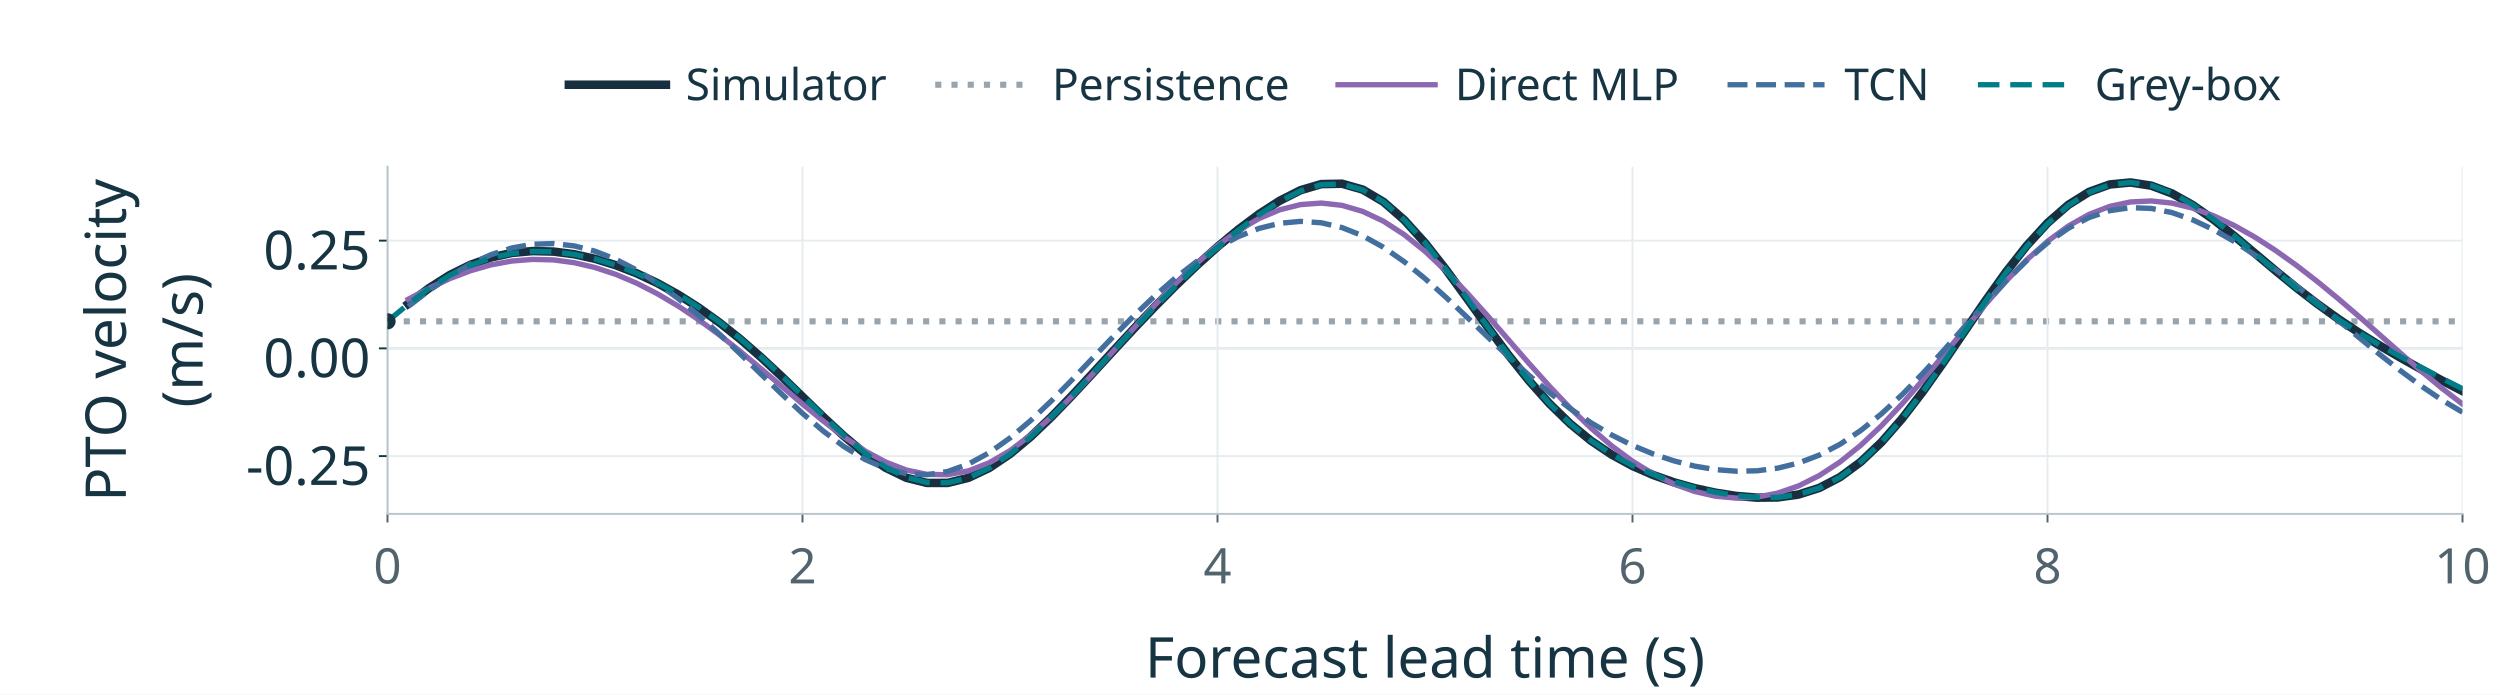
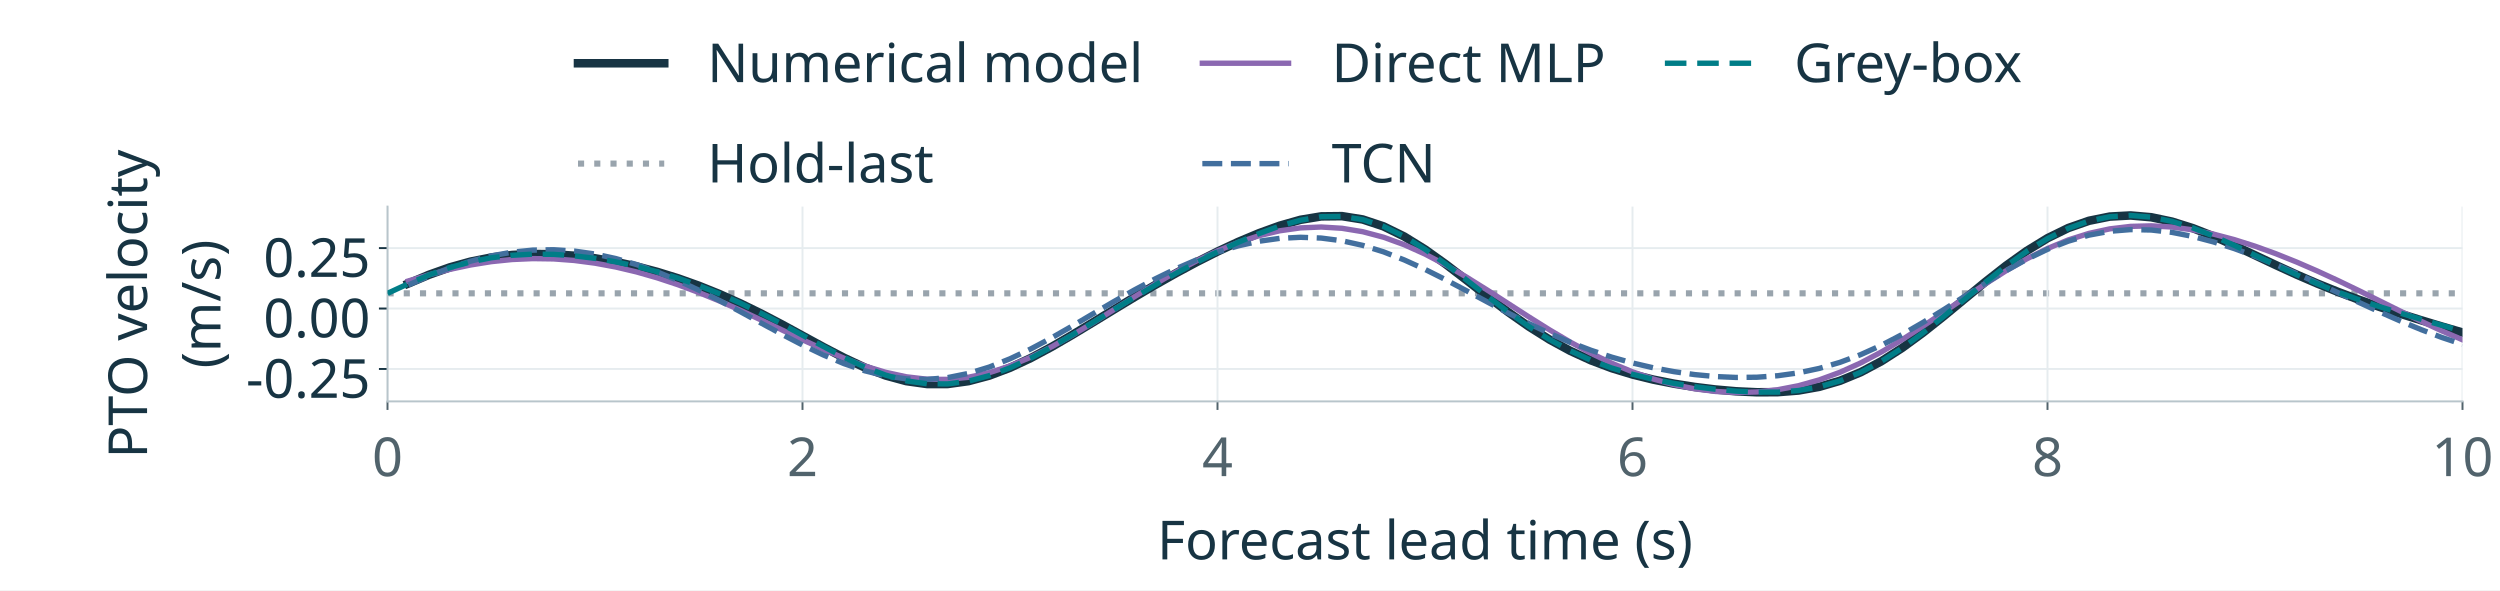
- <svg xmlns="http://www.w3.org/2000/svg" xmlns:xlink="http://www.w3.org/1999/xlink" width="1020.472pt" height="283.465pt" viewBox="0 0 1020.472 283.465" version="1.1">
+ <svg xmlns="http://www.w3.org/2000/svg" xmlns:xlink="http://www.w3.org/1999/xlink" width="1020.472pt" height="240.945pt" viewBox="0 0 1020.472 240.945" version="1.1">
  <defs>
    <style type="text/css">*{stroke-linejoin: round; stroke-linecap: butt}</style>
  </defs>
  <g id="figure_1">
    <g id="patch_1">
-       <path d="M 0 283.465  L 1020.472 283.465  L 1020.472 0  L 0 0  z " style="fill: #ffffff" />
+       <path d="M 0 240.945  L 1020.472 240.945  L 1020.472 0  L 0 0  z " style="fill: #ffffff" />
    </g>
    <g id="axes_1">
      <g id="patch_2">
-         <path d="M 158.173 209.764  L 1005.165 209.764  L 1005.165 68.031  L 158.173 68.031  z " style="fill: #ffffff" />
+         <path d="M 158.173 163.843  L 1005.165 163.843  L 1005.165 84.331  L 158.173 84.331  z " style="fill: #ffffff" />
      </g>
      <g id="line2d_1">
-         <path d="M 158.173 142.197  L 1005.165 142.197  " clip-path="url(#p8561086193)" style="fill: none; stroke: #cdd8dd; stroke-width: 0.8; stroke-linecap: square" />
-       </g>
-       <g id="line2d_2">
-         <path d="M 158.173 131.154  L 166.643 131.154  L 175.113 131.154  L 183.583 131.154  L 192.053 131.154  L 200.523 131.154  L 208.993 131.154  L 217.463 131.154  L 225.933 131.154  L 234.403 131.154  L 242.872 131.154  L 251.342 131.154  L 259.812 131.154  L 268.282 131.154  L 276.752 131.154  L 285.222 131.154  L 293.692 131.154  L 302.162 131.154  L 310.632 131.154  L 319.102 131.154  L 327.572 131.154  L 336.042 131.154  L 344.511 131.154  L 352.981 131.154  L 361.451 131.154  L 369.921 131.154  L 378.391 131.154  L 386.861 131.154  L 395.331 131.154  L 403.801 131.154  L 412.271 131.154  L 420.741 131.154  L 429.211 131.154  L 437.681 131.154  L 446.151 131.154  L 454.62 131.154  L 463.09 131.154  L 471.56 131.154  L 480.03 131.154  L 488.5 131.154  L 496.97 131.154  L 505.44 131.154  L 513.91 131.154  L 522.38 131.154  L 530.85 131.154  L 539.32 131.154  L 547.79 131.154  L 556.26 131.154  L 564.729 131.154  L 573.199 131.154  L 581.669 131.154  L 590.139 131.154  L 598.609 131.154  L 607.079 131.154  L 615.549 131.154  L 624.019 131.154  L 632.489 131.154  L 640.959 131.154  L 649.429 131.154  L 657.899 131.154  L 666.369 131.154  L 674.838 131.154  L 683.308 131.154  L 691.778 131.154  L 700.248 131.154  L 708.718 131.154  L 717.188 131.154  L 725.658 131.154  L 734.128 131.154  L 742.598 131.154  L 751.068 131.154  L 759.538 131.154  L 768.008 131.154  L 776.477 131.154  L 784.947 131.154  L 793.417 131.154  L 801.887 131.154  L 810.357 131.154  L 818.827 131.154  L 827.297 131.154  L 835.767 131.154  L 844.237 131.154  L 852.707 131.154  L 861.177 131.154  L 869.647 131.154  L 878.117 131.154  L 886.586 131.154  L 895.056 131.154  L 903.526 131.154  L 911.996 131.154  L 920.466 131.154  L 928.936 131.154  L 937.406 131.154  L 945.876 131.154  L 954.346 131.154  L 962.816 131.154  L 971.286 131.154  L 979.756 131.154  L 988.226 131.154  L 996.695 131.154  L 1005.165 131.154  " clip-path="url(#p8561086193)" style="fill: none; stroke-dasharray: 2.5,4.125; stroke-dashoffset: 0; stroke: #99a4ad; stroke-width: 2.5" />
+         <path d="M 158.173 119.743  L 166.643 119.743  L 175.113 119.743  L 183.583 119.743  L 192.053 119.743  L 200.523 119.743  L 208.993 119.743  L 217.463 119.743  L 225.933 119.743  L 234.403 119.743  L 242.872 119.743  L 251.342 119.743  L 259.812 119.743  L 268.282 119.743  L 276.752 119.743  L 285.222 119.743  L 293.692 119.743  L 302.162 119.743  L 310.632 119.743  L 319.102 119.743  L 327.572 119.743  L 336.042 119.743  L 344.511 119.743  L 352.981 119.743  L 361.451 119.743  L 369.921 119.743  L 378.391 119.743  L 386.861 119.743  L 395.331 119.743  L 403.801 119.743  L 412.271 119.743  L 420.741 119.743  L 429.211 119.743  L 437.681 119.743  L 446.151 119.743  L 454.62 119.743  L 463.09 119.743  L 471.56 119.743  L 480.03 119.743  L 488.5 119.743  L 496.97 119.743  L 505.44 119.743  L 513.91 119.743  L 522.38 119.743  L 530.85 119.743  L 539.32 119.743  L 547.79 119.743  L 556.26 119.743  L 564.729 119.743  L 573.199 119.743  L 581.669 119.743  L 590.139 119.743  L 598.609 119.743  L 607.079 119.743  L 615.549 119.743  L 624.019 119.743  L 632.489 119.743  L 640.959 119.743  L 649.429 119.743  L 657.899 119.743  L 666.369 119.743  L 674.838 119.743  L 683.308 119.743  L 691.778 119.743  L 700.248 119.743  L 708.718 119.743  L 717.188 119.743  L 725.658 119.743  L 734.128 119.743  L 742.598 119.743  L 751.068 119.743  L 759.538 119.743  L 768.008 119.743  L 776.477 119.743  L 784.947 119.743  L 793.417 119.743  L 801.887 119.743  L 810.357 119.743  L 818.827 119.743  L 827.297 119.743  L 835.767 119.743  L 844.237 119.743  L 852.707 119.743  L 861.177 119.743  L 869.647 119.743  L 878.117 119.743  L 886.586 119.743  L 895.056 119.743  L 903.526 119.743  L 911.996 119.743  L 920.466 119.743  L 928.936 119.743  L 937.406 119.743  L 945.876 119.743  L 954.346 119.743  L 962.816 119.743  L 971.286 119.743  L 979.756 119.743  L 988.226 119.743  L 996.695 119.743  L 1005.165 119.743  " clip-path="url(#pac8d71ff4e)" style="fill: none; stroke-dasharray: 2.5,4.125; stroke-dashoffset: 0; stroke: #99a4ad; stroke-width: 2.5" />
      </g>
      <g id="matplotlib.axis_1">
        <g id="xtick_1">
+           <g id="line2d_2">
+             <path d="M 158.173 163.843  L 158.173 84.331  " clip-path="url(#pac8d71ff4e)" style="fill: none; stroke: #e6ecef; stroke-width: 0.8; stroke-linecap: square" />
+           </g>
          <g id="line2d_3">
-             <path d="M 158.173 209.764  L 158.173 68.031  " clip-path="url(#p8561086193)" style="fill: none; stroke: #e6ecef; stroke-width: 0.8; stroke-linecap: square" />
-           </g>
+             <defs>
+               <path id="m4a1e06caf1" d="M 0 0  L 0 3.5  " style="stroke: #51636c; stroke-width: 0.8" />
+             </defs>
+             <g>
+               <use xlink:href="#m4a1e06caf1" x="158.173" y="163.843" style="fill: #51636c; stroke: #51636c; stroke-width: 0.8" />
+             </g>
+           </g>
+           <g id="text_1">
+             <text style="font-size: 22px; font-family: 'Noto Sans'; text-anchor: middle; fill: #51636c" x="158.173" y="194.361" transform="rotate(-0 158.1732 194.3605)">0</text>
+           </g>
+         </g>
+         <g id="xtick_2">
          <g id="line2d_4">
-             <defs>
-               <path id="mc2133d7764" d="M 0 0  L 0 3.5  " style="stroke: #51636c; stroke-width: 0.8" />
-             </defs>
-             <g>
-               <use xlink:href="#mc2133d7764" x="158.173" y="209.764" style="fill: #51636c; stroke: #51636c; stroke-width: 0.8" />
-             </g>
-           </g>
-           <g id="text_1">
-             <text style="font-size: 20px; font-family: 'Noto Sans'; text-anchor: middle; fill: #51636c" x="158.173" y="238.144" transform="rotate(-0 158.1732 238.1438)">0</text>
-           </g>
-         </g>
-         <g id="xtick_2">
+             <path d="M 327.572 163.843  L 327.572 84.331  " clip-path="url(#pac8d71ff4e)" style="fill: none; stroke: #e6ecef; stroke-width: 0.8; stroke-linecap: square" />
+           </g>
          <g id="line2d_5">
-             <path d="M 327.572 209.764  L 327.572 68.031  " clip-path="url(#p8561086193)" style="fill: none; stroke: #e6ecef; stroke-width: 0.8; stroke-linecap: square" />
-           </g>
+             <g>
+               <use xlink:href="#m4a1e06caf1" x="327.572" y="163.843" style="fill: #51636c; stroke: #51636c; stroke-width: 0.8" />
+             </g>
+           </g>
+           <g id="text_2">
+             <text style="font-size: 22px; font-family: 'Noto Sans'; text-anchor: middle; fill: #51636c" x="327.572" y="194.361" transform="rotate(-0 327.5717 194.3605)">2</text>
+           </g>
+         </g>
+         <g id="xtick_3">
          <g id="line2d_6">
-             <g>
-               <use xlink:href="#mc2133d7764" x="327.572" y="209.764" style="fill: #51636c; stroke: #51636c; stroke-width: 0.8" />
-             </g>
-           </g>
-           <g id="text_2">
-             <text style="font-size: 20px; font-family: 'Noto Sans'; text-anchor: middle; fill: #51636c" x="327.572" y="238.144" transform="rotate(-0 327.5717 238.1438)">2</text>
-           </g>
-         </g>
-         <g id="xtick_3">
+             <path d="M 496.97 163.843  L 496.97 84.331  " clip-path="url(#pac8d71ff4e)" style="fill: none; stroke: #e6ecef; stroke-width: 0.8; stroke-linecap: square" />
+           </g>
          <g id="line2d_7">
-             <path d="M 496.97 209.764  L 496.97 68.031  " clip-path="url(#p8561086193)" style="fill: none; stroke: #e6ecef; stroke-width: 0.8; stroke-linecap: square" />
-           </g>
+             <g>
+               <use xlink:href="#m4a1e06caf1" x="496.97" y="163.843" style="fill: #51636c; stroke: #51636c; stroke-width: 0.8" />
+             </g>
+           </g>
+           <g id="text_3">
+             <text style="font-size: 22px; font-family: 'Noto Sans'; text-anchor: middle; fill: #51636c" x="496.97" y="194.361" transform="rotate(-0 496.9701 194.3605)">4</text>
+           </g>
+         </g>
+         <g id="xtick_4">
          <g id="line2d_8">
-             <g>
-               <use xlink:href="#mc2133d7764" x="496.97" y="209.764" style="fill: #51636c; stroke: #51636c; stroke-width: 0.8" />
-             </g>
-           </g>
-           <g id="text_3">
-             <text style="font-size: 20px; font-family: 'Noto Sans'; text-anchor: middle; fill: #51636c" x="496.97" y="238.144" transform="rotate(-0 496.9701 238.1438)">4</text>
-           </g>
-         </g>
-         <g id="xtick_4">
+             <path d="M 666.369 163.843  L 666.369 84.331  " clip-path="url(#pac8d71ff4e)" style="fill: none; stroke: #e6ecef; stroke-width: 0.8; stroke-linecap: square" />
+           </g>
          <g id="line2d_9">
-             <path d="M 666.369 209.764  L 666.369 68.031  " clip-path="url(#p8561086193)" style="fill: none; stroke: #e6ecef; stroke-width: 0.8; stroke-linecap: square" />
-           </g>
+             <g>
+               <use xlink:href="#m4a1e06caf1" x="666.369" y="163.843" style="fill: #51636c; stroke: #51636c; stroke-width: 0.8" />
+             </g>
+           </g>
+           <g id="text_4">
+             <text style="font-size: 22px; font-family: 'Noto Sans'; text-anchor: middle; fill: #51636c" x="666.369" y="194.361" transform="rotate(-0 666.3685 194.3605)">6</text>
+           </g>
+         </g>
+         <g id="xtick_5">
          <g id="line2d_10">
-             <g>
-               <use xlink:href="#mc2133d7764" x="666.369" y="209.764" style="fill: #51636c; stroke: #51636c; stroke-width: 0.8" />
-             </g>
-           </g>
-           <g id="text_4">
-             <text style="font-size: 20px; font-family: 'Noto Sans'; text-anchor: middle; fill: #51636c" x="666.369" y="238.144" transform="rotate(-0 666.3685 238.1438)">6</text>
-           </g>
-         </g>
-         <g id="xtick_5">
+             <path d="M 835.767 163.843  L 835.767 84.331  " clip-path="url(#pac8d71ff4e)" style="fill: none; stroke: #e6ecef; stroke-width: 0.8; stroke-linecap: square" />
+           </g>
          <g id="line2d_11">
-             <path d="M 835.767 209.764  L 835.767 68.031  " clip-path="url(#p8561086193)" style="fill: none; stroke: #e6ecef; stroke-width: 0.8; stroke-linecap: square" />
-           </g>
+             <g>
+               <use xlink:href="#m4a1e06caf1" x="835.767" y="163.843" style="fill: #51636c; stroke: #51636c; stroke-width: 0.8" />
+             </g>
+           </g>
+           <g id="text_5">
+             <text style="font-size: 22px; font-family: 'Noto Sans'; text-anchor: middle; fill: #51636c" x="835.767" y="194.361" transform="rotate(-0 835.7669 194.3605)">8</text>
+           </g>
+         </g>
+         <g id="xtick_6">
          <g id="line2d_12">
-             <g>
-               <use xlink:href="#mc2133d7764" x="835.767" y="209.764" style="fill: #51636c; stroke: #51636c; stroke-width: 0.8" />
-             </g>
-           </g>
-           <g id="text_5">
-             <text style="font-size: 20px; font-family: 'Noto Sans'; text-anchor: middle; fill: #51636c" x="835.767" y="238.144" transform="rotate(-0 835.7669 238.1438)">8</text>
-           </g>
-         </g>
-         <g id="xtick_6">
+             <path d="M 1005.165 163.843  L 1005.165 84.331  " clip-path="url(#pac8d71ff4e)" style="fill: none; stroke: #e6ecef; stroke-width: 0.8; stroke-linecap: square" />
+           </g>
          <g id="line2d_13">
-             <path d="M 1005.165 209.764  L 1005.165 68.031  " clip-path="url(#p8561086193)" style="fill: none; stroke: #e6ecef; stroke-width: 0.8; stroke-linecap: square" />
-           </g>
-           <g id="line2d_14">
-             <g>
-               <use xlink:href="#mc2133d7764" x="1005.165" y="209.764" style="fill: #51636c; stroke: #51636c; stroke-width: 0.8" />
+             <g>
+               <use xlink:href="#m4a1e06caf1" x="1005.165" y="163.843" style="fill: #51636c; stroke: #51636c; stroke-width: 0.8" />
            </g>
          </g>
          <g id="text_6">
-             <text style="font-size: 20px; font-family: 'Noto Sans'; text-anchor: middle; fill: #51636c" x="1005.165" y="238.144" transform="rotate(-0 1005.165 238.1438)">10</text>
+             <text style="font-size: 22px; font-family: 'Noto Sans'; text-anchor: middle; fill: #51636c" x="1005.165" y="194.361" transform="rotate(-0 1005.165 194.3605)">10</text>
          </g>
        </g>
        <g id="text_7">
-           <text style="font-size: 23px; font-family: 'Noto Sans'; text-anchor: middle; fill: #173443" x="581.669" y="276.591" transform="rotate(-0 581.6693 276.5908)">Forecast lead time (s)</text>
+           <text style="font-size: 22px; font-family: 'Noto Sans'; text-anchor: middle; fill: #173443" x="581.669" y="228.325" transform="rotate(-0 581.6693 228.3245)">Forecast lead time (s)</text>
        </g>
      </g>
      <g id="matplotlib.axis_2">
        <g id="ytick_1">
+           <g id="line2d_14">
+             <path d="M 158.173 150.61  L 1005.165 150.61  " clip-path="url(#pac8d71ff4e)" style="fill: none; stroke: #e6ecef; stroke-width: 0.8; stroke-linecap: square" />
+           </g>
          <g id="line2d_15">
-             <path d="M 158.173 186.176  L 1005.165 186.176  " clip-path="url(#p8561086193)" style="fill: none; stroke: #e6ecef; stroke-width: 0.8; stroke-linecap: square" />
-           </g>
+             <defs>
+               <path id="mea198d5185" d="M 0 0  L -3.5 0  " style="stroke: #173443; stroke-width: 0.8" />
+             </defs>
+             <g>
+               <use xlink:href="#mea198d5185" x="158.173" y="150.61" style="fill: #173443; stroke: #173443; stroke-width: 0.8" />
+             </g>
+           </g>
+           <g id="text_8">
+             <text style="font-size: 22px; font-family: 'Noto Sans'; text-anchor: end; fill: #173443" x="151.173" y="162.369" transform="rotate(-0 151.1732 162.3687)">-0.25</text>
+           </g>
+         </g>
+         <g id="ytick_2">
          <g id="line2d_16">
-             <defs>
-               <path id="m2d80e3dc2c" d="M 0 0  L -3.5 0  " style="stroke: #173443; stroke-width: 0.8" />
-             </defs>
-             <g>
-               <use xlink:href="#m2d80e3dc2c" x="158.173" y="186.176" style="fill: #173443; stroke: #173443; stroke-width: 0.8" />
-             </g>
-           </g>
-           <g id="text_8">
-             <text style="font-size: 22px; font-family: 'Noto Sans'; text-anchor: end; fill: #173443" x="151.173" y="197.935" transform="rotate(-0 151.1732 197.9349)">-0.25</text>
-           </g>
-         </g>
-         <g id="ytick_2">
+             <path d="M 158.173 125.937  L 1005.165 125.937  " clip-path="url(#pac8d71ff4e)" style="fill: none; stroke: #e6ecef; stroke-width: 0.8; stroke-linecap: square" />
+           </g>
          <g id="line2d_17">
-             <path d="M 158.173 142.197  L 1005.165 142.197  " clip-path="url(#p8561086193)" style="fill: none; stroke: #e6ecef; stroke-width: 0.8; stroke-linecap: square" />
-           </g>
+             <g>
+               <use xlink:href="#mea198d5185" x="158.173" y="125.937" style="fill: #173443; stroke: #173443; stroke-width: 0.8" />
+             </g>
+           </g>
+           <g id="text_9">
+             <text style="font-size: 22px; font-family: 'Noto Sans'; text-anchor: end; fill: #173443" x="151.173" y="137.696" transform="rotate(-0 151.1732 137.6964)">0.00</text>
+           </g>
+         </g>
+         <g id="ytick_3">
          <g id="line2d_18">
-             <g>
-               <use xlink:href="#m2d80e3dc2c" x="158.173" y="142.197" style="fill: #173443; stroke: #173443; stroke-width: 0.8" />
-             </g>
-           </g>
-           <g id="text_9">
-             <text style="font-size: 22px; font-family: 'Noto Sans'; text-anchor: end; fill: #173443" x="151.173" y="153.956" transform="rotate(-0 151.1732 153.9558)">0.00</text>
-           </g>
-         </g>
-         <g id="ytick_3">
+             <path d="M 158.173 101.265  L 1005.165 101.265  " clip-path="url(#pac8d71ff4e)" style="fill: none; stroke: #e6ecef; stroke-width: 0.8; stroke-linecap: square" />
+           </g>
          <g id="line2d_19">
-             <path d="M 158.173 98.218  L 1005.165 98.218  " clip-path="url(#p8561086193)" style="fill: none; stroke: #e6ecef; stroke-width: 0.8; stroke-linecap: square" />
-           </g>
-           <g id="line2d_20">
-             <g>
-               <use xlink:href="#m2d80e3dc2c" x="158.173" y="98.218" style="fill: #173443; stroke: #173443; stroke-width: 0.8" />
+             <g>
+               <use xlink:href="#mea198d5185" x="158.173" y="101.265" style="fill: #173443; stroke: #173443; stroke-width: 0.8" />
            </g>
          </g>
          <g id="text_10">
-             <text style="font-size: 22px; font-family: 'Noto Sans'; text-anchor: end; fill: #173443" x="151.173" y="109.977" transform="rotate(-0 151.1732 109.9767)">0.25</text>
+             <text style="font-size: 22px; font-family: 'Noto Sans'; text-anchor: end; fill: #173443" x="151.173" y="113.024" transform="rotate(-0 151.1732 113.0242)">0.25</text>
          </g>
        </g>
        <g id="text_11">
-           <text style="font-size: 23px; font-family: 'Noto Sans'; fill: #173443" transform="translate(51.37417 204.7441) rotate(-90)">PTO velocity</text>
-           <text style="font-size: 23px; font-family: 'Noto Sans'; fill: #173443" transform="translate(82.70017 166.3377) rotate(-90)">(m/s)</text>
-         </g>
+           <text style="font-size: 22px; font-family: 'Noto Sans'; fill: #173443" transform="translate(60.02917 187.0702) rotate(-90)">PTO velocity</text>
+           <text style="font-size: 22px; font-family: 'Noto Sans'; fill: #173443" transform="translate(89.99317 150.3336) rotate(-90)">(m/s)</text>
+         </g>
+       </g>
+       <g id="line2d_20">
+         <path d="M 166.643 115.736  L 175.113 112.151  L 183.583 109.145  L 192.053 106.796  L 200.523 105.116  L 208.993 104.083  L 217.463 103.655  L 225.933 103.775  L 234.403 104.384  L 242.872 105.436  L 251.342 106.895  L 259.812 108.743  L 268.282 110.977  L 276.752 113.6  L 285.222 116.618  L 293.692 120.032  L 302.162 123.826  L 310.632 127.966  L 319.102 132.392  L 327.572 137.011  L 336.042 141.632  L 344.511 146.041  L 352.981 150.008  L 361.451 153.266  L 369.921 155.571  L 378.391 156.755  L 386.861 156.749  L 395.331 155.576  L 403.801 153.321  L 412.271 150.123  L 420.741 146.158  L 429.211 141.619  L 437.681 136.7  L 446.151 131.578  L 454.62 126.401  L 463.09 121.28  L 471.56 116.298  L 480.03 111.51  L 488.5 106.958  L 496.97 102.684  L 505.44 98.737  L 513.91 95.188  L 522.38 92.127  L 530.85 89.722  L 539.32 88.322  L 547.79 88.231  L 556.26 89.588  L 564.729 92.397  L 573.199 96.543  L 581.669 101.793  L 590.139 107.838  L 598.609 114.331  L 607.079 120.931  L 615.549 127.329  L 624.019 133.277  L 632.489 138.604  L 640.959 143.216  L 649.429 147.096  L 657.899 150.286  L 666.369 152.869  L 674.838 154.947  L 683.308 156.616  L 691.778 157.952  L 700.248 158.991  L 708.718 159.73  L 717.188 160.121  L 725.658 160.076  L 734.128 159.408  L 742.598 157.901  L 751.068 155.428  L 759.538 151.931  L 768.008 147.422  L 776.477 141.987  L 784.947 135.792  L 793.417 129.065  L 801.887 122.073  L 810.357 115.108  L 818.827 108.464  L 827.297 102.422  L 835.767 97.228  L 844.237 93.08  L 852.707 90.116  L 861.177 88.407  L 869.647 87.951  L 878.117 88.681  L 886.586 90.465  L 895.056 93.124  L 903.526 96.446  L 911.996 100.206  L 920.466 104.186  L 928.936 108.191  L 937.406 112.069  L 945.876 115.73  L 954.346 119.147  L 962.816 122.315  L 971.286 125.265  L 979.756 128.046  L 988.226 130.705  L 996.695 133.266  L 1005.165 135.724  " clip-path="url(#pac8d71ff4e)" style="fill: none; stroke: #173443; stroke-width: 3.5; stroke-linecap: square" />
+       </g>
+       <g id="patch_3">
+         <path d="M 158.173 163.843  L 158.173 84.331  " style="fill: none; stroke: #b8c5cb; stroke-width: 0.8; stroke-linejoin: miter; stroke-linecap: square" />
+       </g>
+       <g id="patch_4">
+         <path d="M 158.173 163.843  L 1005.165 163.843  " style="fill: none; stroke: #b8c5cb; stroke-width: 0.8; stroke-linejoin: miter; stroke-linecap: square" />
      </g>
      <g id="line2d_21">
-         <path d="M 166.643 124.013  L 175.113 117.622  L 183.583 112.263  L 192.053 108.077  L 200.523 105.082  L 208.993 103.241  L 217.463 102.478  L 225.933 102.691  L 234.403 103.778  L 242.872 105.653  L 251.342 108.254  L 259.812 111.548  L 268.282 115.529  L 276.752 120.204  L 285.222 125.585  L 293.692 131.67  L 302.162 138.433  L 310.632 145.812  L 319.102 153.702  L 327.572 161.936  L 336.042 170.173  L 344.511 178.031  L 352.981 185.104  L 361.451 190.91  L 369.921 195.019  L 378.391 197.13  L 386.861 197.12  L 395.331 195.028  L 403.801 191.008  L 412.271 185.309  L 420.741 178.24  L 429.211 170.149  L 437.681 161.381  L 446.151 152.251  L 454.62 143.022  L 463.09 133.896  L 471.56 125.015  L 480.03 116.48  L 488.5 108.366  L 496.97 100.746  L 505.44 93.711  L 513.91 87.385  L 522.38 81.929  L 530.85 77.642  L 539.32 75.146  L 547.79 74.984  L 556.26 77.403  L 564.729 82.411  L 573.199 89.8  L 581.669 99.159  L 590.139 109.934  L 598.609 121.508  L 607.079 133.272  L 615.549 144.677  L 624.019 155.281  L 632.489 164.775  L 640.959 172.997  L 649.429 179.912  L 657.899 185.598  L 666.369 190.203  L 674.838 193.907  L 683.308 196.883  L 691.778 199.263  L 700.248 201.116  L 708.718 202.433  L 717.188 203.131  L 725.658 203.049  L 734.128 201.86  L 742.598 199.173  L 751.068 194.764  L 759.538 188.531  L 768.008 180.493  L 776.477 170.805  L 784.947 159.763  L 793.417 147.771  L 801.887 135.308  L 810.357 122.893  L 818.827 111.05  L 827.297 100.28  L 835.767 91.021  L 844.237 83.627  L 852.707 78.344  L 861.177 75.297  L 869.647 74.486  L 878.117 75.786  L 886.586 78.966  L 895.056 83.705  L 903.526 89.627  L 911.996 96.329  L 920.466 103.423  L 928.936 110.564  L 937.406 117.475  L 945.876 124.002  L 954.346 130.093  L 962.816 135.739  L 971.286 140.998  L 979.756 145.956  L 988.226 150.696  L 996.695 155.261  L 1005.165 159.642  " clip-path="url(#p8561086193)" style="fill: none; stroke: #172f3e; stroke-width: 3.5; stroke-linecap: square" />
-       </g>
-       <g id="patch_3">
-         <path d="M 158.173 209.764  L 158.173 68.031  " style="fill: none; stroke: #b8c5cb; stroke-width: 0.8; stroke-linejoin: miter; stroke-linecap: square" />
-       </g>
-       <g id="patch_4">
-         <path d="M 158.173 209.764  L 1005.165 209.764  " style="fill: none; stroke: #b8c5cb; stroke-width: 0.8; stroke-linejoin: miter; stroke-linecap: square" />
+         <path d="M 166.643 114.697  L 175.113 112.185  L 183.583 109.966  L 192.053 108.167  L 200.523 106.802  L 208.993 105.935  L 217.463 105.561  L 225.933 105.682  L 234.403 106.317  L 242.872 107.425  L 251.342 108.99  L 259.812 110.996  L 268.282 113.423  L 276.752 116.227  L 285.222 119.397  L 293.692 122.871  L 302.162 126.628  L 310.632 130.599  L 319.102 134.64  L 327.572 138.69  L 336.042 142.58  L 344.511 146.2  L 352.981 149.394  L 361.451 151.953  L 369.921 153.799  L 378.391 154.792  L 386.861 154.87  L 395.331 153.986  L 403.801 152.124  L 412.271 149.366  L 420.741 145.807  L 429.211 141.579  L 437.681 136.829  L 446.151 131.734  L 454.62 126.443  L 463.09 121.132  L 471.56 115.935  L 480.03 110.987  L 488.5 106.445  L 496.97 102.399  L 505.44 98.967  L 513.91 96.215  L 522.38 94.207  L 530.85 93.017  L 539.32 92.665  L 547.79 93.188  L 556.26 94.581  L 564.729 96.829  L 573.199 99.903  L 581.669 103.711  L 590.139 108.161  L 598.609 113.102  L 607.079 118.384  L 615.549 123.853  L 624.019 129.32  L 632.489 134.625  L 640.959 139.621  L 649.429 144.197  L 657.899 148.269  L 666.369 151.782  L 674.838 154.7  L 683.308 157.015  L 691.778 158.717  L 700.248 159.79  L 708.718 160.228  L 717.188 159.996  L 725.658 159.076  L 734.128 157.442  L 742.598 155.063  L 751.068 151.951  L 759.538 148.124  L 768.008 143.648  L 776.477 138.613  L 784.947 133.144  L 793.417 127.414  L 801.887 121.603  L 810.357 115.914  L 818.827 110.545  L 827.297 105.667  L 835.767 101.431  L 844.237 97.942  L 852.707 95.263  L 861.177 93.426  L 869.647 92.411  L 878.117 92.183  L 886.586 92.677  L 895.056 93.828  L 903.526 95.563  L 911.996 97.802  L 920.466 100.485  L 928.936 103.548  L 937.406 106.942  L 945.876 110.615  L 954.346 114.518  L 962.816 118.593  L 971.286 122.778  L 979.756 126.983  L 988.226 131.106  L 996.695 135.053  L 1005.165 138.699  " clip-path="url(#pac8d71ff4e)" style="fill: none; stroke: #8b68b1; stroke-width: 2.2; stroke-linecap: square" />
      </g>
      <g id="line2d_22">
-         <path d="M 166.643 122.16  L 175.113 117.683  L 183.583 113.727  L 192.053 110.521  L 200.523 108.087  L 208.993 106.542  L 217.463 105.875  L 225.933 106.09  L 234.403 107.223  L 242.872 109.198  L 251.342 111.988  L 259.812 115.564  L 268.282 119.889  L 276.752 124.888  L 285.222 130.538  L 293.692 136.732  L 302.162 143.428  L 310.632 150.507  L 319.102 157.71  L 327.572 164.929  L 336.042 171.863  L 344.511 178.315  L 352.981 184.009  L 361.451 188.571  L 369.921 191.861  L 378.391 193.632  L 386.861 193.77  L 395.331 192.195  L 403.801 188.875  L 412.271 183.958  L 420.741 177.614  L 429.211 170.078  L 437.681 161.612  L 446.151 152.529  L 454.62 143.098  L 463.09 133.631  L 471.56 124.366  L 480.03 115.548  L 488.5 107.451  L 496.97 100.239  L 505.44 94.122  L 513.91 89.215  L 522.38 85.636  L 530.85 83.516  L 539.32 82.888  L 547.79 83.82  L 556.26 86.303  L 564.729 90.309  L 573.199 95.789  L 581.669 102.578  L 590.139 110.509  L 598.609 119.318  L 607.079 128.732  L 615.549 138.481  L 624.019 148.227  L 632.489 157.683  L 640.959 166.589  L 649.429 174.745  L 657.899 182.004  L 666.369 188.265  L 674.838 193.466  L 683.308 197.593  L 691.778 200.628  L 700.248 202.54  L 708.718 203.321  L 717.188 202.907  L 725.658 201.268  L 734.128 198.355  L 742.598 194.114  L 751.068 188.566  L 759.538 181.746  L 768.008 173.767  L 776.477 164.792  L 784.947 155.042  L 793.417 144.828  L 801.887 134.471  L 810.357 124.331  L 818.827 114.758  L 827.297 106.064  L 835.767 98.514  L 844.237 92.293  L 852.707 87.519  L 861.177 84.244  L 869.647 82.435  L 878.117 82.029  L 886.586 82.909  L 895.056 84.96  L 903.526 88.054  L 911.996 92.044  L 920.466 96.826  L 928.936 102.287  L 937.406 108.336  L 945.876 114.884  L 954.346 121.841  L 962.816 129.105  L 971.286 136.565  L 979.756 144.06  L 988.226 151.41  L 996.695 158.445  L 1005.165 164.945  " clip-path="url(#p8561086193)" style="fill: none; stroke: #8b68b1; stroke-width: 2.2; stroke-linecap: square" />
+         <path d="M 166.643 116.331  L 175.113 112.675  L 183.583 109.383  L 192.053 106.631  L 200.523 104.454  L 208.993 102.938  L 217.463 102.096  L 225.933 101.939  L 234.403 102.48  L 242.872 103.687  L 251.342 105.534  L 259.812 107.987  L 268.282 111.005  L 276.752 114.5  L 285.222 118.432  L 293.692 122.69  L 302.162 127.2  L 310.632 131.841  L 319.102 136.415  L 327.572 140.823  L 336.042 144.873  L 344.511 148.434  L 352.981 151.346  L 361.451 153.437  L 369.921 154.641  L 378.391 154.873  L 386.861 154.128  L 395.331 152.425  L 403.801 149.83  L 412.271 146.456  L 420.741 142.443  L 429.211 137.93  L 437.681 133.084  L 446.151 128.091  L 454.62 123.122  L 463.09 118.334  L 471.56 113.828  L 480.03 109.7  L 488.5 106.041  L 496.97 102.902  L 505.44 100.354  L 513.91 98.471  L 522.38 97.293  L 530.85 96.858  L 539.32 97.177  L 547.79 98.278  L 556.26 100.163  L 564.729 102.795  L 573.199 106.104  L 581.669 109.95  L 590.139 114.199  L 598.609 118.681  L 607.079 123.237  L 615.549 127.736  L 624.019 132.051  L 632.489 136.082  L 640.959 139.74  L 649.429 142.976  L 657.899 145.782  L 666.369 148.16  L 674.838 150.126  L 683.308 151.706  L 691.778 152.906  L 700.248 153.7  L 708.718 154.071  L 717.188 153.974  L 725.658 153.367  L 734.128 152.194  L 742.598 150.383  L 751.068 147.905  L 759.538 144.739  L 768.008 140.921  L 776.477 136.516  L 784.947 131.623  L 793.417 126.39  L 801.887 120.992  L 810.357 115.632  L 818.827 110.506  L 827.297 105.826  L 835.767 101.763  L 844.237 98.448  L 852.707 95.981  L 861.177 94.405  L 869.647 93.72  L 878.117 93.892  L 886.586 94.853  L 895.056 96.513  L 903.526 98.753  L 911.996 101.466  L 920.466 104.576  L 928.936 107.99  L 937.406 111.656  L 945.876 115.51  L 954.346 119.454  L 962.816 123.408  L 971.286 127.287  L 979.756 131.018  L 988.226 134.527  L 996.695 137.736  L 1005.165 140.561  " clip-path="url(#pac8d71ff4e)" style="fill: none; stroke-dasharray: 8.14,3.52; stroke-dashoffset: 0; stroke: #426f9e; stroke-width: 2.2" />
      </g>
      <g id="line2d_23">
-         <path d="M 166.643 125.072  L 175.113 118.556  L 183.583 112.689  L 192.053 107.783  L 200.523 103.901  L 208.993 101.2  L 217.463 99.698  L 225.933 99.42  L 234.403 100.383  L 242.872 102.535  L 251.342 105.827  L 259.812 110.2  L 268.282 115.579  L 276.752 121.81  L 285.222 128.819  L 293.692 136.409  L 302.162 144.447  L 310.632 152.72  L 319.102 160.873  L 327.572 168.73  L 336.042 175.95  L 344.511 182.298  L 352.981 187.488  L 361.451 191.215  L 369.921 193.362  L 378.391 193.776  L 386.861 192.448  L 395.331 189.412  L 403.801 184.786  L 412.271 178.772  L 420.741 171.619  L 429.211 163.575  L 437.681 154.936  L 446.151 146.036  L 454.62 137.178  L 463.09 128.643  L 471.56 120.612  L 480.03 113.254  L 488.5 106.731  L 496.97 101.136  L 505.44 96.593  L 513.91 93.236  L 522.38 91.138  L 530.85 90.362  L 539.32 90.93  L 547.79 92.893  L 556.26 96.252  L 564.729 100.945  L 573.199 106.842  L 581.669 113.699  L 590.139 121.272  L 598.609 129.261  L 607.079 137.382  L 615.549 145.403  L 624.019 153.094  L 632.489 160.279  L 640.959 166.8  L 649.429 172.569  L 657.899 177.569  L 666.369 181.81  L 674.838 185.315  L 683.308 188.13  L 691.778 190.27  L 700.248 191.684  L 708.718 192.346  L 717.188 192.173  L 725.658 191.09  L 734.128 189  L 742.598 185.772  L 751.068 181.354  L 759.538 175.712  L 768.008 168.906  L 776.477 161.054  L 784.947 152.331  L 793.417 143.003  L 801.887 133.382  L 810.357 123.827  L 818.827 114.69  L 827.297 106.347  L 835.767 99.106  L 844.237 93.197  L 852.707 88.798  L 861.177 85.99  L 869.647 84.767  L 878.117 85.075  L 886.586 86.787  L 895.056 89.747  L 903.526 93.74  L 911.996 98.575  L 920.466 104.12  L 928.936 110.205  L 937.406 116.74  L 945.876 123.61  L 954.346 130.639  L 962.816 137.687  L 971.286 144.603  L 979.756 151.254  L 988.226 157.508  L 996.695 163.228  L 1005.165 168.263  " clip-path="url(#p8561086193)" style="fill: none; stroke-dasharray: 8.14,3.52; stroke-dashoffset: 0; stroke: #426f9e; stroke-width: 2.2" />
-       </g>
+         <path d="M 158.173 119.743  L 166.643 115.823  L 175.113 112.232  L 183.583 109.216  L 192.053 106.923  L 200.523 105.219  L 208.993 104.207  L 217.463 103.741  L 225.933 103.826  L 234.403 104.424  L 242.872 105.448  L 251.342 106.876  L 259.812 108.712  L 268.282 110.941  L 276.752 113.53  L 285.222 116.554  L 293.692 119.912  L 302.162 123.712  L 310.632 127.858  L 319.102 132.222  L 327.572 136.842  L 336.042 141.403  L 344.511 145.859  L 352.981 149.87  L 361.451 153.1  L 369.921 155.46  L 378.391 156.65  L 386.861 156.709  L 395.331 155.584  L 403.801 153.33  L 412.271 150.152  L 420.741 146.189  L 429.211 141.653  L 437.681 136.731  L 446.151 131.617  L 454.62 126.432  L 463.09 121.338  L 471.56 116.354  L 480.03 111.573  L 488.5 107.072  L 496.97 102.806  L 505.44 98.909  L 513.91 95.347  L 522.38 92.263  L 530.85 89.886  L 539.32 88.444  L 547.79 88.333  L 556.26 89.638  L 564.729 92.402  L 573.199 96.532  L 581.669 101.749  L 590.139 107.797  L 598.609 114.281  L 607.079 120.881  L 615.549 127.303  L 624.019 133.255  L 632.489 138.592  L 640.959 143.193  L 649.429 147.054  L 657.899 150.221  L 666.369 152.782  L 674.838 154.831  L 683.308 156.498  L 691.778 157.846  L 700.248 158.885  L 708.718 159.665  L 717.188 160.07  L 725.658 160.055  L 734.128 159.412  L 742.598 157.914  L 751.068 155.464  L 759.538 151.962  L 768.008 147.461  L 776.477 142.04  L 784.947 135.863  L 793.417 129.158  L 801.887 122.193  L 810.357 115.249  L 818.827 108.621  L 827.297 102.587  L 835.767 97.387  L 844.237 93.21  L 852.707 90.216  L 861.177 88.465  L 869.647 87.945  L 878.117 88.636  L 886.586 90.367  L 895.056 93.02  L 903.526 96.359  L 911.996 100.14  L 920.466 104.171  L 928.936 108.23  L 937.406 112.15  L 945.876 115.827  L 954.346 119.227  L 962.816 122.31  L 971.286 125.164  L 979.756 127.796  L 988.226 130.309  L 996.695 132.786  L 1005.165 135.2  " clip-path="url(#pac8d71ff4e)" style="fill: none; stroke-dasharray: 8.8,4.4; stroke-dashoffset: 0; stroke: #007d87; stroke-width: 2.2" />
+       </g>
+     </g>
+     <g id="legend_1">
      <g id="line2d_24">
-         <path d="M 158.173 131.154  L 166.643 124.168  L 175.113 117.767  L 183.583 112.39  L 192.053 108.303  L 200.523 105.266  L 208.993 103.462  L 217.463 102.631  L 225.933 102.782  L 234.403 103.849  L 242.872 105.674  L 251.342 108.22  L 259.812 111.492  L 268.282 115.465  L 276.752 120.08  L 285.222 125.47  L 293.692 131.455  L 302.162 138.229  L 310.632 145.621  L 319.102 153.398  L 327.572 161.634  L 336.042 169.765  L 344.511 177.708  L 352.981 184.857  L 361.451 190.614  L 369.921 194.822  L 378.391 196.943  L 386.861 197.049  L 395.331 195.043  L 403.801 191.025  L 412.271 185.36  L 420.741 178.296  L 429.211 170.21  L 437.681 161.437  L 446.151 152.322  L 454.62 143.078  L 463.09 133.997  L 471.56 125.114  L 480.03 116.592  L 488.5 108.568  L 496.97 100.964  L 505.44 94.017  L 513.91 87.668  L 522.38 82.172  L 530.85 77.933  L 539.32 75.363  L 547.79 75.166  L 556.26 77.491  L 564.729 82.418  L 573.199 89.781  L 581.669 99.081  L 590.139 109.861  L 598.609 121.419  L 607.079 133.184  L 615.549 144.63  L 624.019 155.241  L 632.489 164.754  L 640.959 172.955  L 649.429 179.838  L 657.899 185.483  L 666.369 190.049  L 674.838 193.7  L 683.308 196.673  L 691.778 199.074  L 700.248 200.927  L 708.718 202.316  L 717.188 203.039  L 725.658 203.013  L 734.128 201.867  L 742.598 199.197  L 751.068 194.829  L 759.538 188.587  L 768.008 180.563  L 776.477 170.9  L 784.947 159.889  L 793.417 147.937  L 801.887 135.522  L 810.357 123.144  L 818.827 111.33  L 827.297 100.573  L 835.767 91.305  L 844.237 83.86  L 852.707 78.522  L 861.177 75.402  L 869.647 74.474  L 878.117 75.705  L 886.586 78.792  L 895.056 83.521  L 903.526 89.472  L 911.996 96.212  L 920.466 103.397  L 928.936 110.633  L 937.406 117.621  L 945.876 124.174  L 954.346 130.235  L 962.816 135.731  L 971.286 140.818  L 979.756 145.509  L 988.226 149.99  L 996.695 154.405  L 1005.165 158.708  " clip-path="url(#p8561086193)" style="fill: none; stroke-dasharray: 8.8,4.4; stroke-dashoffset: 0; stroke: #007d87; stroke-width: 2.2" />
-       </g>
-       <g id="PathCollection_1">
-         <defs>
-           <path id="m687ef4b2c4" d="M 0 2.828  C 0.75 2.828 1.47 2.53 2 2  C 2.53 1.47 2.828 0.75 2.828 0  C 2.828 -0.75 2.53 -1.47 2 -2  C 1.47 -2.53 0.75 -2.828 0 -2.828  C -0.75 -2.828 -1.47 -2.53 -2 -2  C -2.53 -1.47 -2.828 -0.75 -2.828 0  C -2.828 0.75 -2.53 1.47 -2 2  C -1.47 2.53 -0.75 2.828 0 2.828  z " style="stroke: #173443" />
-         </defs>
-         <g clip-path="url(#p8561086193)">
-           <use xlink:href="#m687ef4b2c4" x="158.173" y="131.154" style="fill: #173443; stroke: #173443" />
-         </g>
-       </g>
-       <g id="legend_1">
-         <g id="line2d_25">
-           <path d="M 232.208 34.588  L 252.008 34.588  L 271.808 34.588  " style="fill: none; stroke: #172f3e; stroke-width: 3.5; stroke-linecap: square" />
-         </g>
-         <g id="text_12">
-           <text style="font-size: 18px; font-family: 'Noto Sans'; text-anchor: start; fill: #173443" x="279.908" y="40.888" transform="rotate(-0 279.9077 40.8882)">Simulator</text>
-         </g>
-         <g id="line2d_26">
-           <path d="M 381.748 34.588  L 401.548 34.588  L 421.348 34.588  " style="fill: none; stroke-dasharray: 2.5,4.125; stroke-dashoffset: 0; stroke: #99a4ad; stroke-width: 2.5" />
-         </g>
-         <g id="text_13">
-           <text style="font-size: 18px; font-family: 'Noto Sans'; text-anchor: start; fill: #173443" x="429.448" y="40.888" transform="rotate(-0 429.4484 40.8882)">Persistence</text>
-         </g>
-         <g id="line2d_27">
-           <path d="M 546.181 34.588  L 565.981 34.588  L 585.781 34.588  " style="fill: none; stroke: #8b68b1; stroke-width: 2.2; stroke-linecap: square" />
-         </g>
-         <g id="text_14">
-           <text style="font-size: 18px; font-family: 'Noto Sans'; text-anchor: start; fill: #173443" x="593.881" y="40.888" transform="rotate(-0 593.8812 40.8882)">Direct MLP</text>
-         </g>
-         <g id="line2d_28">
-           <path d="M 705.158 34.588  L 724.958 34.588  L 744.758 34.588  " style="fill: none; stroke-dasharray: 8.14,3.52; stroke-dashoffset: 0; stroke: #426f9e; stroke-width: 2.2" />
-         </g>
-         <g id="text_15">
-           <text style="font-size: 18px; font-family: 'Noto Sans'; text-anchor: start; fill: #173443" x="752.858" y="40.888" transform="rotate(-0 752.8577 40.8882)">TCN</text>
-         </g>
-         <g id="line2d_29">
-           <path d="M 807.361 34.588  L 827.161 34.588  L 846.961 34.588  " style="fill: none; stroke-dasharray: 8.8,4.4; stroke-dashoffset: 0; stroke: #007d87; stroke-width: 2.2" />
-         </g>
-         <g id="text_16">
-           <text style="font-size: 18px; font-family: 'Noto Sans'; text-anchor: start; fill: #173443" x="855.061" y="40.888" transform="rotate(-0 855.0612 40.8882)">Grey-box</text>
-         </g>
+         <path d="M 235.933 25.823  L 253.533 25.823  L 271.133 25.823  " style="fill: none; stroke: #173443; stroke-width: 3.5; stroke-linecap: square" />
+       </g>
+       <g id="text_12">
+         <text style="font-size: 22px; font-family: 'Noto Sans'; text-anchor: start; fill: #173443" x="288.733" y="33.523" transform="rotate(-0 288.7333 33.52272)">Numerical model</text>
+       </g>
+       <g id="line2d_25">
+         <path d="M 235.933 66.787  L 253.533 66.787  L 271.133 66.787  " style="fill: none; stroke-dasharray: 2.5,4.125; stroke-dashoffset: 0; stroke: #99a4ad; stroke-width: 2.5" />
+       </g>
+       <g id="text_13">
+         <text style="font-size: 22px; font-family: 'Noto Sans'; text-anchor: start; fill: #173443" x="288.733" y="74.487" transform="rotate(-0 288.7333 74.48672)">Hold-last</text>
+       </g>
+       <g id="line2d_26">
+         <path d="M 490.779 25.823  L 508.379 25.823  L 525.979 25.823  " style="fill: none; stroke: #8b68b1; stroke-width: 2.2; stroke-linecap: square" />
+       </g>
+       <g id="text_14">
+         <text style="font-size: 22px; font-family: 'Noto Sans'; text-anchor: start; fill: #173443" x="543.579" y="33.523" transform="rotate(-0 543.5793 33.52272)">Direct MLP</text>
+       </g>
+       <g id="line2d_27">
+         <path d="M 490.779 66.787  L 508.379 66.787  L 525.979 66.787  " style="fill: none; stroke-dasharray: 8.14,3.52; stroke-dashoffset: 0; stroke: #426f9e; stroke-width: 2.2" />
+       </g>
+       <g id="text_15">
+         <text style="font-size: 22px; font-family: 'Noto Sans'; text-anchor: start; fill: #173443" x="543.579" y="74.487" transform="rotate(-0 543.5793 74.48672)">TCN</text>
+       </g>
+       <g id="line2d_28">
+         <path d="M 679.584 25.823  L 697.184 25.823  L 714.784 25.823  " style="fill: none; stroke-dasharray: 8.8,4.4; stroke-dashoffset: 0; stroke: #007d87; stroke-width: 2.2" />
+       </g>
+       <g id="text_16">
+         <text style="font-size: 22px; font-family: 'Noto Sans'; text-anchor: start; fill: #173443" x="732.384" y="33.523" transform="rotate(-0 732.384 33.52272)">Grey-box</text>
      </g>
    </g>
  </g>
  <defs>
-     <clipPath id="p8561086193">
-       <rect x="158.173" y="68.031" width="846.992" height="141.732" />
+     <clipPath id="pac8d71ff4e">
+       <rect x="158.173" y="84.331" width="846.992" height="79.512" />
    </clipPath>
  </defs>
</svg>
